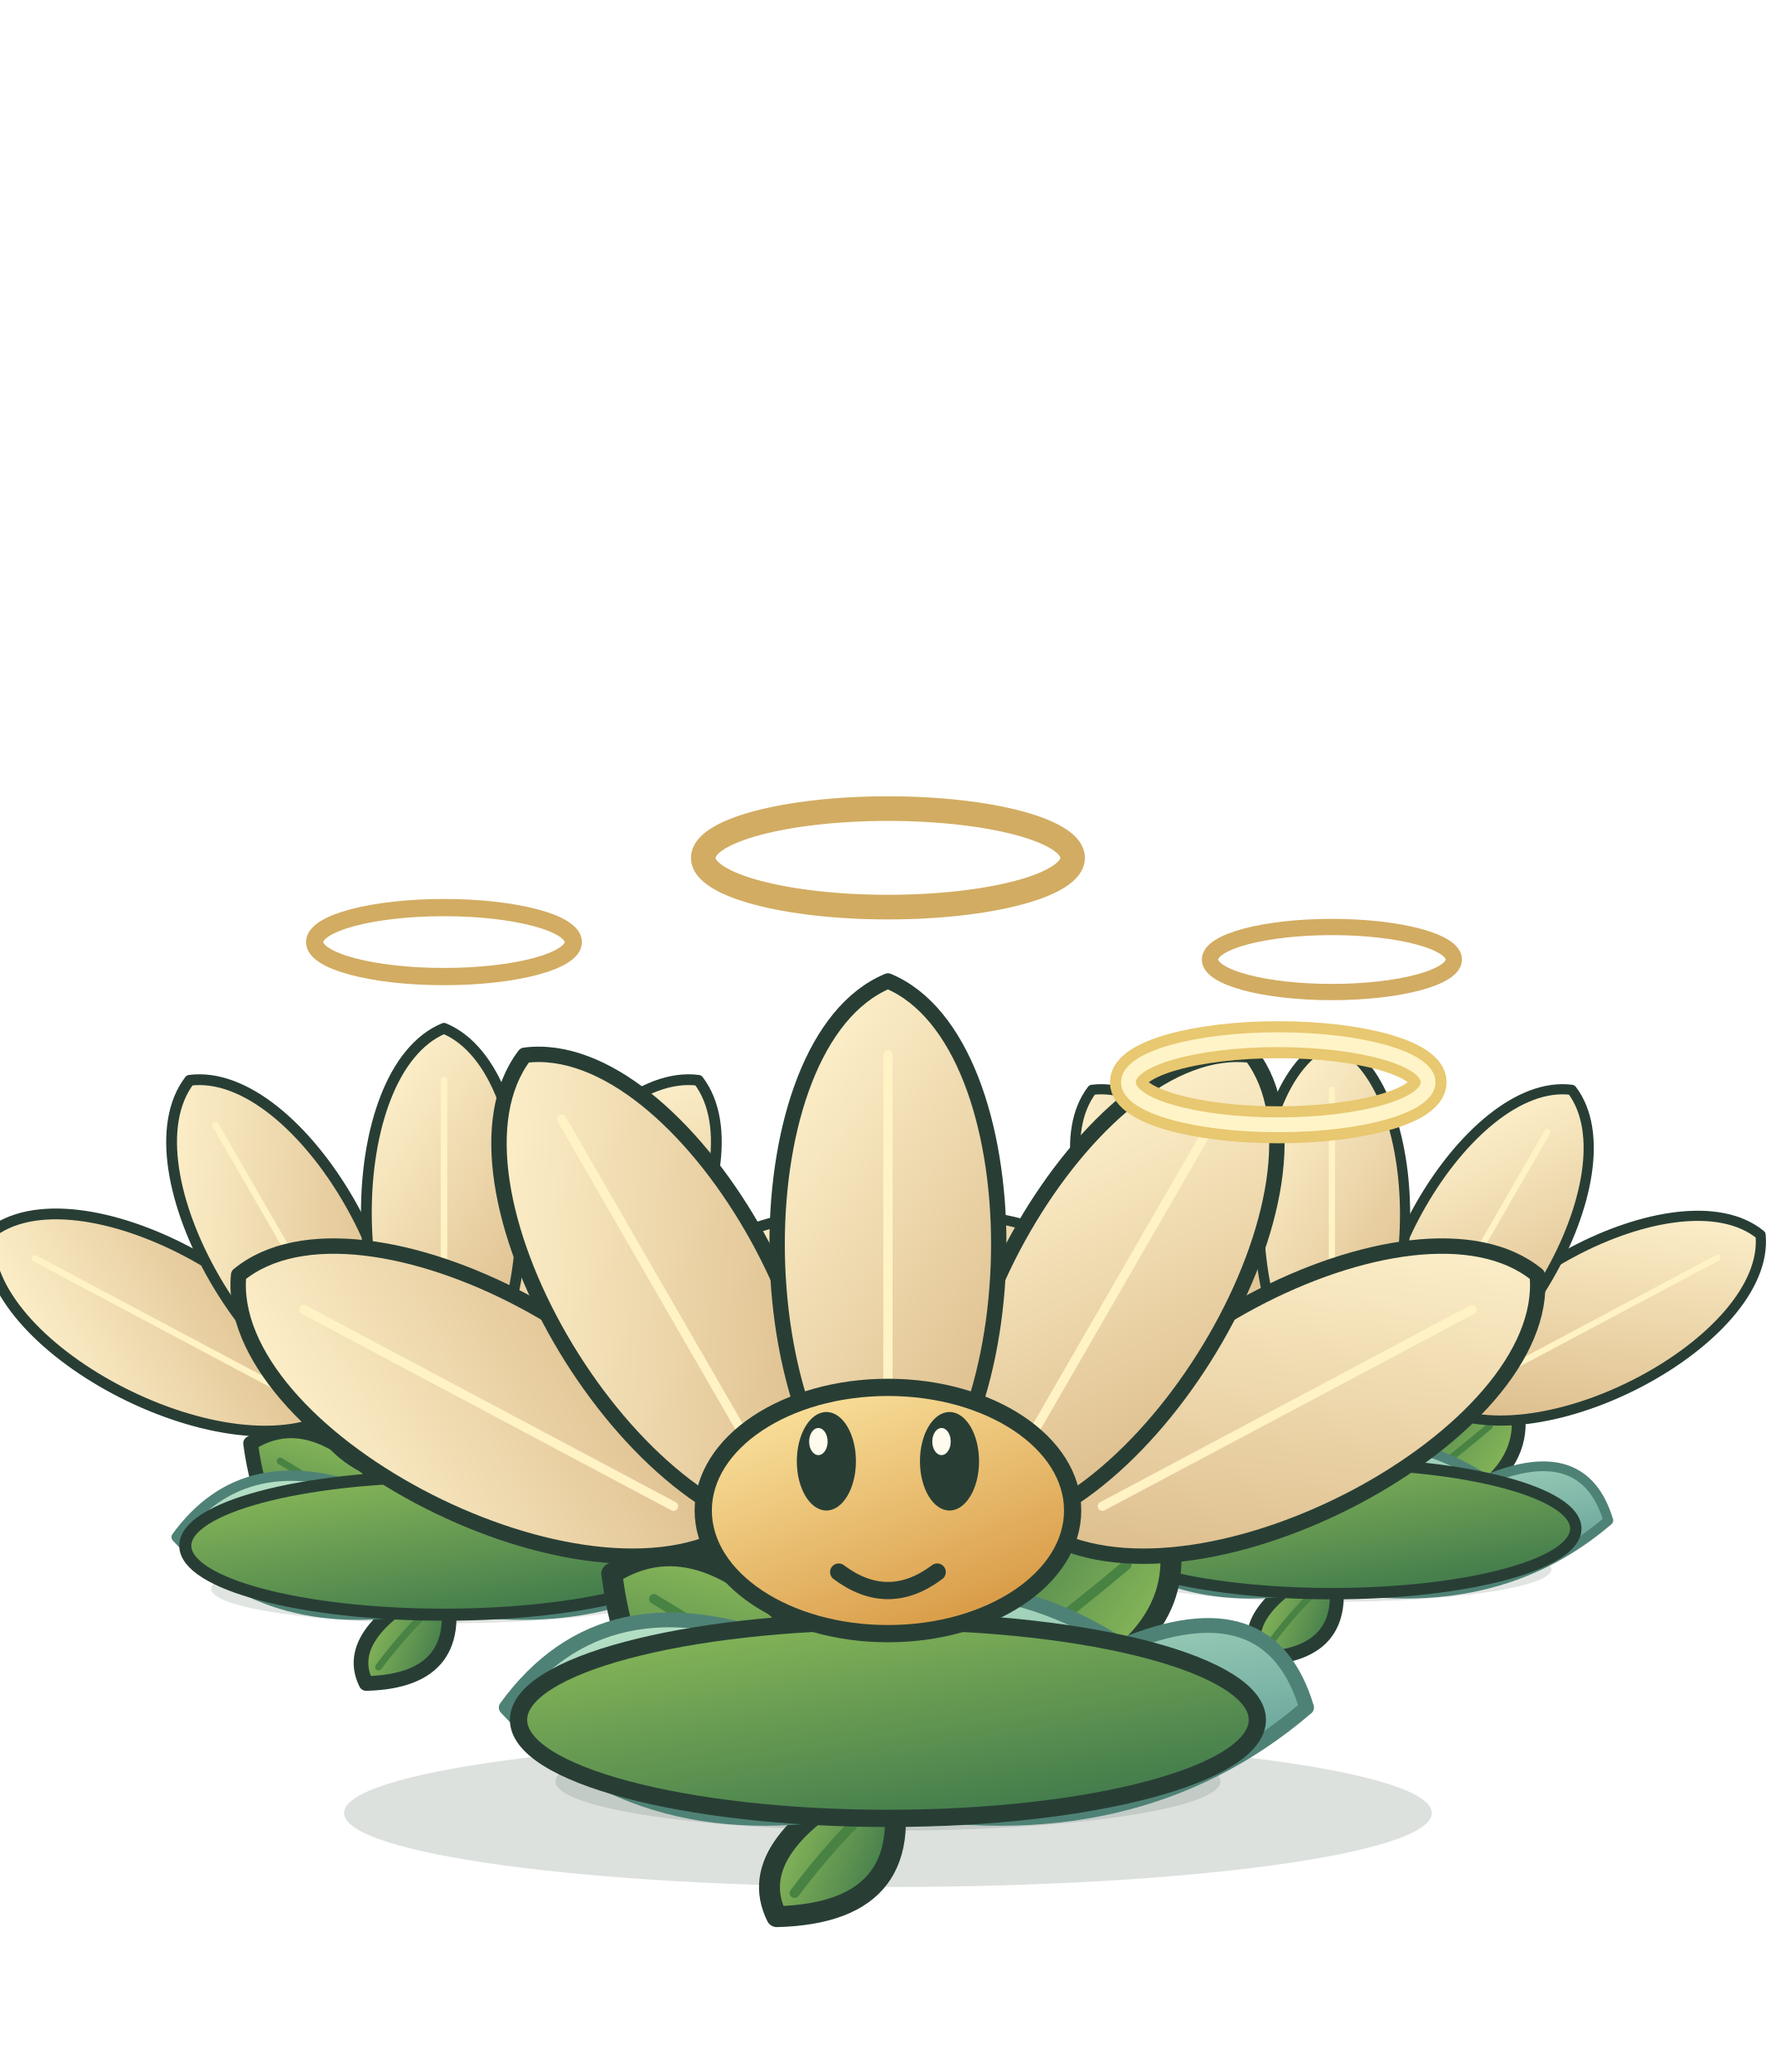
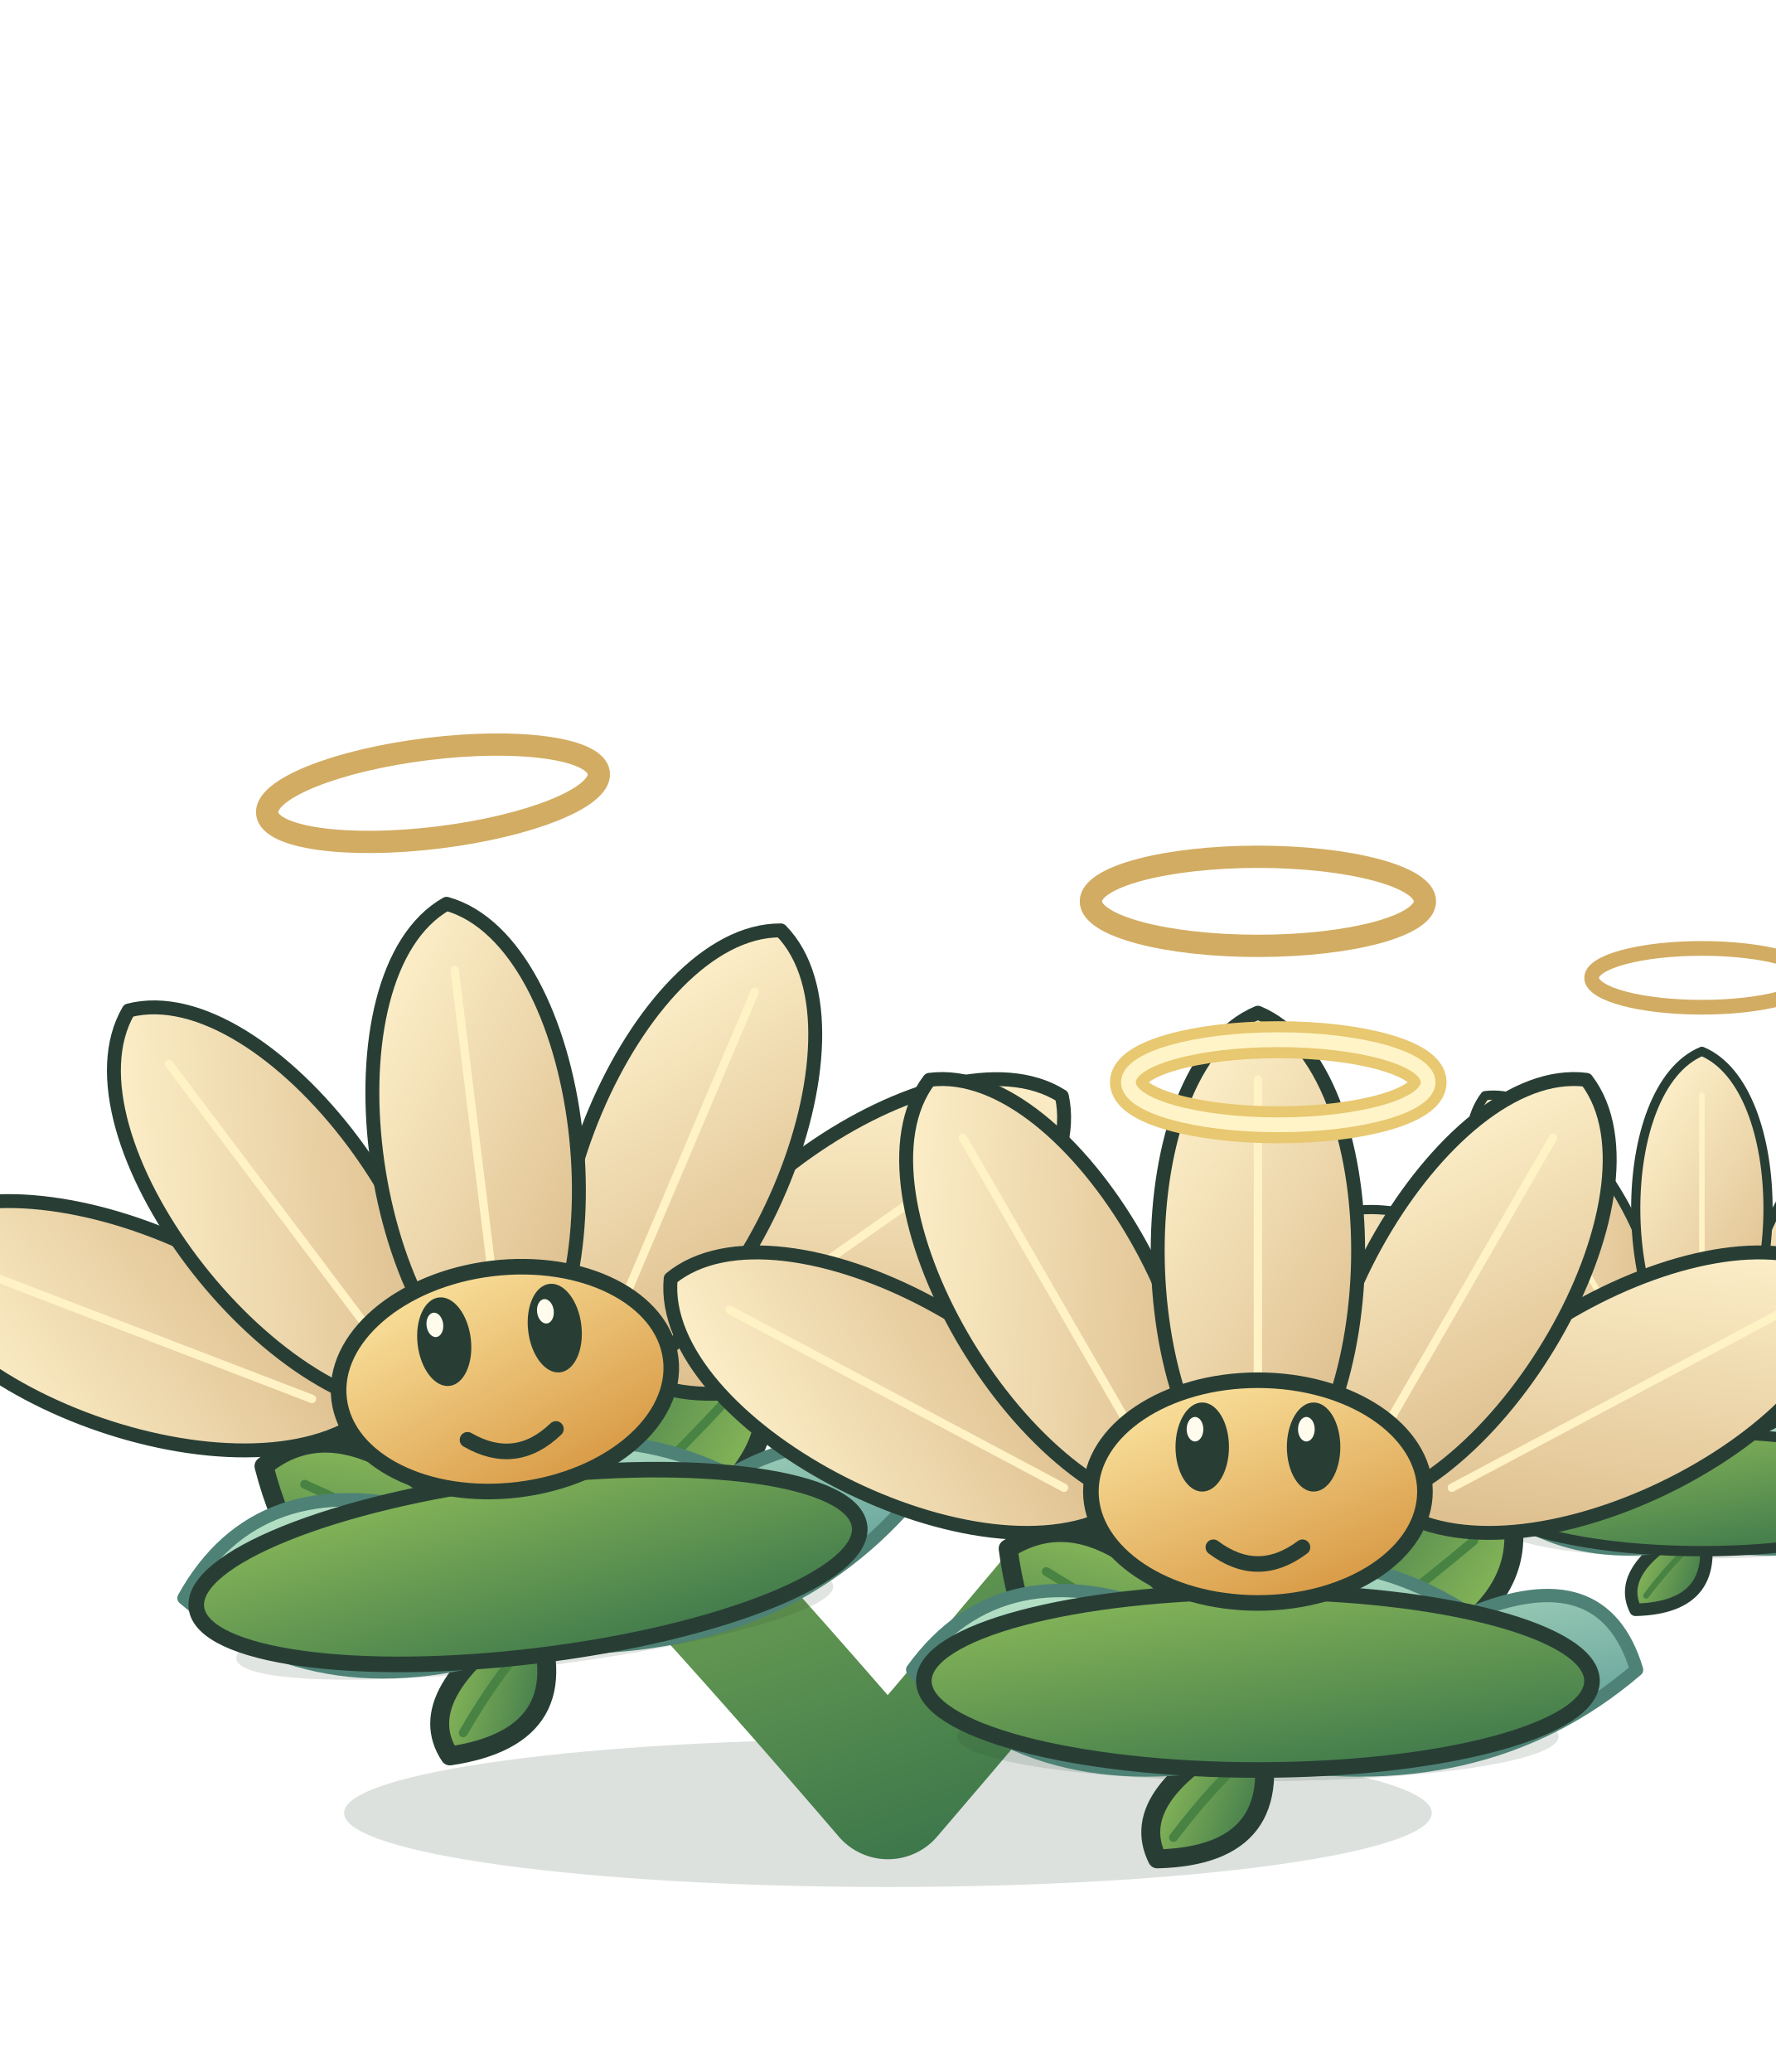
- <svg xmlns="http://www.w3.org/2000/svg" width="192" height="224" viewBox="-48 -60 96 112" data-plant-kind="fusion_prime_holy_lotus" data-facing="right" data-model-archetype="holy_lotus" data-geometry-signature="dee32bfb0441287e676b38fb2f8eb9f6">
+ <svg xmlns="http://www.w3.org/2000/svg" width="192" height="224" viewBox="-48 -60 96 112" data-plant-kind="fusion_prime_holy_lotus" data-facing="right" data-model-archetype="holy_lotus" data-geometry-signature="65061cea60e9cb52c34b576c7804df06">
  <defs>
    <linearGradient id="skin" x1=".2" y1="0" x2=".8" y2="1">
      <stop stop-color="#fff3ce" />
      <stop offset="1" stop-color="#dab987" />
    </linearGradient>
    <linearGradient id="lf" x1=".2" y1="0" x2=".8" y2="1">
      <stop stop-color="#88b758" />
      <stop offset="1" stop-color="#3d774b" />
    </linearGradient>
    <linearGradient id="leaf" x1=".2" y1="0" x2=".8" y2="1">
      <stop stop-color="#88b758" />
      <stop offset="1" stop-color="#3d774b" />
    </linearGradient>
    <linearGradient id="gold" x1=".2" y1="0" x2=".8" y2="1">
      <stop stop-color="#fbe4a0" />
      <stop offset="1" stop-color="#d6953f" />
    </linearGradient>
    <linearGradient id="mint" x1=".2" y1="0" x2=".8" y2="1">
      <stop stop-color="#bfe8cb" />
      <stop offset="1" stop-color="#599993" />
    </linearGradient>
  </defs>
  <g stroke-linejoin="round" stroke-linecap="round">
    <ellipse cx="0" cy="38" rx="29.4" ry="4" fill="#233e2b" opacity=".16" />
-     <g transform="translate(-24.0 7.4) rotate(0.0) scale(0.542)">
-       <g transform="translate(0 4) scale(.86)">
-         <g data-part="base">
-           <ellipse cx="0" cy="35" rx="27" ry="4" fill="#233e2b" opacity=".14" stroke="none" stroke-width="0" />
-           <g transform="translate(-1 31) rotate(31)">
-             <path d="M0 0 Q-20.0 -10.0 -25 0 Q-12.5 15.75 0 0Z" fill="url(#lf)" stroke="#283e35" stroke-width="1.7" />
-             <path d="M-2 1 Q-11.25 0 -21.0 0" fill="none" stroke="#488343" stroke-width="0.8" />
+     <g data-organ="twin" data-ingredient="holy_lotus">
+       <path d="M 0 37 Q -12 23 -22 13 M 0 37 Q 12 23 20 13" fill="none" stroke="url(#lf)" stroke-width="7" />
+       <g transform="translate(-22.0 4.0) rotate(-7.0) scale(0.700)">
+         <g transform="translate(0 4) scale(.86)">
+           <g data-part="base">
+             <ellipse cx="0" cy="35" rx="27" ry="4" fill="#233e2b" opacity=".14" stroke="none" stroke-width="0" />
+             <g transform="translate(-1 31) rotate(31)">
+               <path d="M0 0 Q-20.0 -10.0 -25 0 Q-12.5 15.75 0 0Z" fill="url(#lf)" stroke="#283e35" stroke-width="1.7" />
+               <path d="M-2 1 Q-11.25 0 -21.0 0" fill="none" stroke="#488343" stroke-width="0.8" />
+             </g>
+             <g transform="translate(2 32) rotate(140)">
+               <path d="M0 0 Q-21.6 -10.8 -27 0 Q-13.5 17.01 0 0Z" fill="url(#lf)" stroke="#283e35" stroke-width="1.7" />
+               <path d="M-2 1 Q-12.15 0 -22.68 0" fill="none" stroke="#488343" stroke-width="0.8" />
+             </g>
+             <g transform="translate(0 34) rotate(-53)">
+               <path d="M0 0 Q-12.0 -6.0 -15 0 Q-7.5 9.45 0 0Z" fill="url(#lf)" stroke="#283e35" stroke-width="1.7" />
+               <path d="M-2 1 Q-6.75 0 -12.6 0" fill="none" stroke="#488343" stroke-width="0.8" />
+             </g>
+             <path d="M-31 29 Q-23 18 -8 24 Q5 15 19 24 Q31 19 34 29 Q20 41 -1 37 Q-20 41 -31 29Z" fill="url(#mint)" stroke="#4f8276" stroke-width="1.2" />
+             <path d="M-22 29 Q-8 23 5 31 M4 31 Q17 24 27 29" fill="none" stroke="#d5f1c7" stroke-width="1.0" />
+             <ellipse cx="-23" cy="31" rx="3" ry="2" fill="#e7c986" stroke="#70563d" stroke-width="0.8" />
+             <ellipse cx="23" cy="31" rx="3" ry="2" fill="#e7c986" stroke="#70563d" stroke-width="0.8" />
          </g>
-           <g transform="translate(2 32) rotate(140)">
-             <path d="M0 0 Q-21.6 -10.8 -27 0 Q-13.5 17.01 0 0Z" fill="url(#lf)" stroke="#283e35" stroke-width="1.7" />
-             <path d="M-2 1 Q-12.15 0 -22.68 0" fill="none" stroke="#488343" stroke-width="0.8" />
+           <ellipse cx="0" cy="30" rx="30" ry="8" fill="url(#leaf)" stroke="#283e35" stroke-width="1.4" />
+           <g transform="translate(-13 15) rotate(-62)">
+             <path d="M0 0 C-12 -8 -12 -40 0 -45 C12 -40 12 -8 0 0Z" fill="url(#skin)" stroke="#283e35" stroke-width="1.25" />
+             <path d="M0 -5 V-39" fill="none" stroke="#fff3c5" stroke-width="0.75" />
          </g>
-           <g transform="translate(0 34) rotate(-53)">
-             <path d="M0 0 Q-12.0 -6.0 -15 0 Q-7.5 9.45 0 0Z" fill="url(#lf)" stroke="#283e35" stroke-width="1.7" />
-             <path d="M-2 1 Q-6.75 0 -12.6 0" fill="none" stroke="#488343" stroke-width="0.8" />
+           <g transform="translate(13 15) rotate(62)">
+             <path d="M0 0 C-12 -8 -12 -40 0 -45 C12 -40 12 -8 0 0Z" fill="url(#skin)" stroke="#283e35" stroke-width="1.25" />
+             <path d="M0 -5 V-39" fill="none" stroke="#fff3c5" stroke-width="0.75" />
          </g>
-           <path d="M-31 29 Q-23 18 -8 24 Q5 15 19 24 Q31 19 34 29 Q20 41 -1 37 Q-20 41 -31 29Z" fill="url(#mint)" stroke="#4f8276" stroke-width="1.2" />
-           <path d="M-22 29 Q-8 23 5 31 M4 31 Q17 24 27 29" fill="none" stroke="#d5f1c7" stroke-width="1.0" />
-           <ellipse cx="-23" cy="31" rx="3" ry="2" fill="#e7c986" stroke="#70563d" stroke-width="0.8" />
-           <ellipse cx="23" cy="31" rx="3" ry="2" fill="#e7c986" stroke="#70563d" stroke-width="0.8" />
+           <g transform="translate(-7 15) rotate(-30)">
+             <path d="M0 0 C-12 -8 -12 -40 0 -45 C12 -40 12 -8 0 0Z" fill="url(#skin)" stroke="#283e35" stroke-width="1.25" />
+             <path d="M0 -5 V-39" fill="none" stroke="#fff3c5" stroke-width="0.75" />
+           </g>
+           <g transform="translate(7 15) rotate(30)">
+             <path d="M0 0 C-12 -8 -12 -40 0 -45 C12 -40 12 -8 0 0Z" fill="url(#skin)" stroke="#283e35" stroke-width="1.25" />
+             <path d="M0 -5 V-39" fill="none" stroke="#fff3c5" stroke-width="0.75" />
+           </g>
+           <g transform="translate(0 15) rotate(0)">
+             <path d="M0 0 C-12 -8 -12 -40 0 -45 C12 -40 12 -8 0 0Z" fill="url(#skin)" stroke="#283e35" stroke-width="1.25" />
+             <path d="M0 -5 V-39" fill="none" stroke="#fff3c5" stroke-width="0.75" />
+           </g>
+           <ellipse cx="0" cy="13" rx="15" ry="10" fill="url(#gold)" stroke="#283e35" stroke-width="1.4" />
+           <ellipse cx="-5" cy="9" rx="2.4" ry="4" fill="#283e35" stroke="none" stroke-width="1.4" />
+           <ellipse cx="-5.65" cy="7.4" rx="0.75" ry="1.1" fill="#fffbed" stroke="none" stroke-width="1.4" />
+           <ellipse cx="5" cy="9" rx="2.4" ry="4" fill="#283e35" stroke="none" stroke-width="1.4" />
+           <ellipse cx="4.35" cy="7.4" rx="0.75" ry="1.1" fill="#fffbed" stroke="none" stroke-width="1.4" />
+           <path d="M-4 18 q4 3 8 0" fill="none" stroke="#283e35" stroke-width="1.4" />
+           <ellipse cx="0" cy="-40" rx="15" ry="4" fill="none" stroke="#d2ac62" stroke-width="2" />
        </g>
-         <ellipse cx="0" cy="30" rx="30" ry="8" fill="url(#leaf)" stroke="#283e35" stroke-width="1.4" />
-         <g transform="translate(-13 15) rotate(-62)">
-           <path d="M0 0 C-12 -8 -12 -40 0 -45 C12 -40 12 -8 0 0Z" fill="url(#skin)" stroke="#283e35" stroke-width="1.25" />
-           <path d="M0 -5 V-39" fill="none" stroke="#fff3c5" stroke-width="0.75" />
-         </g>
-         <g transform="translate(13 15) rotate(62)">
-           <path d="M0 0 C-12 -8 -12 -40 0 -45 C12 -40 12 -8 0 0Z" fill="url(#skin)" stroke="#283e35" stroke-width="1.25" />
-           <path d="M0 -5 V-39" fill="none" stroke="#fff3c5" stroke-width="0.75" />
-         </g>
-         <g transform="translate(-7 15) rotate(-30)">
-           <path d="M0 0 C-12 -8 -12 -40 0 -45 C12 -40 12 -8 0 0Z" fill="url(#skin)" stroke="#283e35" stroke-width="1.25" />
-           <path d="M0 -5 V-39" fill="none" stroke="#fff3c5" stroke-width="0.75" />
-         </g>
-         <g transform="translate(7 15) rotate(30)">
-           <path d="M0 0 C-12 -8 -12 -40 0 -45 C12 -40 12 -8 0 0Z" fill="url(#skin)" stroke="#283e35" stroke-width="1.25" />
-           <path d="M0 -5 V-39" fill="none" stroke="#fff3c5" stroke-width="0.75" />
-         </g>
-         <g transform="translate(0 15) rotate(0)">
-           <path d="M0 0 C-12 -8 -12 -40 0 -45 C12 -40 12 -8 0 0Z" fill="url(#skin)" stroke="#283e35" stroke-width="1.25" />
-           <path d="M0 -5 V-39" fill="none" stroke="#fff3c5" stroke-width="0.75" />
-         </g>
-         <ellipse cx="0" cy="13" rx="15" ry="10" fill="url(#gold)" stroke="#283e35" stroke-width="1.4" />
-         <ellipse cx="-5" cy="9" rx="2.4" ry="4" fill="#283e35" stroke="none" stroke-width="1.4" />
-         <ellipse cx="-5.65" cy="7.4" rx="0.75" ry="1.1" fill="#fffbed" stroke="none" stroke-width="1.4" />
-         <ellipse cx="5" cy="9" rx="2.4" ry="4" fill="#283e35" stroke="none" stroke-width="1.4" />
-         <ellipse cx="4.35" cy="7.4" rx="0.75" ry="1.1" fill="#fffbed" stroke="none" stroke-width="1.4" />
-         <path d="M-4 18 q4 3 8 0" fill="none" stroke="#283e35" stroke-width="1.4" />
-         <ellipse cx="0" cy="-40" rx="15" ry="4" fill="none" stroke="#d2ac62" stroke-width="2" />
      </g>
    </g>
-     <g transform="translate(24.0 7.4) rotate(0.0) scale(0.511)">
+     <g transform="translate(44.0 6.9) rotate(0.0) scale(0.462)">
      <g transform="translate(0 4) scale(.86)">
        <g data-part="base">
          <ellipse cx="0" cy="35" rx="27" ry="4" fill="#233e2b" opacity=".14" stroke="none" stroke-width="0" />
          <g transform="translate(-1 31) rotate(31)">
            <path d="M0 0 Q-20.0 -10.0 -25 0 Q-12.5 15.75 0 0Z" fill="url(#lf)" stroke="#283e35" stroke-width="1.7" />
            <path d="M-2 1 Q-11.25 0 -21.0 0" fill="none" stroke="#488343" stroke-width="0.8" />
          </g>
          <g transform="translate(2 32) rotate(140)">
            <path d="M0 0 Q-21.6 -10.8 -27 0 Q-13.5 17.01 0 0Z" fill="url(#lf)" stroke="#283e35" stroke-width="1.7" />
            <path d="M-2 1 Q-12.15 0 -22.68 0" fill="none" stroke="#488343" stroke-width="0.8" />
          </g>
          <g transform="translate(0 34) rotate(-53)">
            <path d="M0 0 Q-12.0 -6.0 -15 0 Q-7.5 9.45 0 0Z" fill="url(#lf)" stroke="#283e35" stroke-width="1.7" />
            <path d="M-2 1 Q-6.75 0 -12.6 0" fill="none" stroke="#488343" stroke-width="0.8" />
          </g>
          <path d="M-31 29 Q-23 18 -8 24 Q5 15 19 24 Q31 19 34 29 Q20 41 -1 37 Q-20 41 -31 29Z" fill="url(#mint)" stroke="#4f8276" stroke-width="1.2" />
          <path d="M-22 29 Q-8 23 5 31 M4 31 Q17 24 27 29" fill="none" stroke="#d5f1c7" stroke-width="1.0" />
          <ellipse cx="-23" cy="31" rx="3" ry="2" fill="#e7c986" stroke="#70563d" stroke-width="0.8" />
          <ellipse cx="23" cy="31" rx="3" ry="2" fill="#e7c986" stroke="#70563d" stroke-width="0.8" />
        </g>
        <ellipse cx="0" cy="30" rx="30" ry="8" fill="url(#leaf)" stroke="#283e35" stroke-width="1.4" />
        <g transform="translate(-13 15) rotate(-62)">
          <path d="M0 0 C-12 -8 -12 -40 0 -45 C12 -40 12 -8 0 0Z" fill="url(#skin)" stroke="#283e35" stroke-width="1.25" />
          <path d="M0 -5 V-39" fill="none" stroke="#fff3c5" stroke-width="0.75" />
        </g>
        <g transform="translate(13 15) rotate(62)">
          <path d="M0 0 C-12 -8 -12 -40 0 -45 C12 -40 12 -8 0 0Z" fill="url(#skin)" stroke="#283e35" stroke-width="1.25" />
          <path d="M0 -5 V-39" fill="none" stroke="#fff3c5" stroke-width="0.75" />
        </g>
        <g transform="translate(-7 15) rotate(-30)">
          <path d="M0 0 C-12 -8 -12 -40 0 -45 C12 -40 12 -8 0 0Z" fill="url(#skin)" stroke="#283e35" stroke-width="1.25" />
          <path d="M0 -5 V-39" fill="none" stroke="#fff3c5" stroke-width="0.75" />
        </g>
        <g transform="translate(7 15) rotate(30)">
          <path d="M0 0 C-12 -8 -12 -40 0 -45 C12 -40 12 -8 0 0Z" fill="url(#skin)" stroke="#283e35" stroke-width="1.25" />
          <path d="M0 -5 V-39" fill="none" stroke="#fff3c5" stroke-width="0.75" />
        </g>
        <g transform="translate(0 15) rotate(0)">
          <path d="M0 0 C-12 -8 -12 -40 0 -45 C12 -40 12 -8 0 0Z" fill="url(#skin)" stroke="#283e35" stroke-width="1.25" />
          <path d="M0 -5 V-39" fill="none" stroke="#fff3c5" stroke-width="0.75" />
        </g>
        <ellipse cx="0" cy="13" rx="15" ry="10" fill="url(#gold)" stroke="#283e35" stroke-width="1.4" />
        <ellipse cx="-5" cy="9" rx="2.4" ry="4" fill="#283e35" stroke="none" stroke-width="1.4" />
        <ellipse cx="-5.65" cy="7.4" rx="0.75" ry="1.1" fill="#fffbed" stroke="none" stroke-width="1.4" />
        <ellipse cx="5" cy="9" rx="2.4" ry="4" fill="#283e35" stroke="none" stroke-width="1.4" />
        <ellipse cx="4.35" cy="7.4" rx="0.75" ry="1.1" fill="#fffbed" stroke="none" stroke-width="1.4" />
        <path d="M-4 18 q4 3 8 0" fill="none" stroke="#283e35" stroke-width="1.4" />
        <ellipse cx="0" cy="-40" rx="15" ry="4" fill="none" stroke="#d2ac62" stroke-width="2" />
      </g>
    </g>
    <g data-host="holy_lotus">
-       <g transform="translate(0.0 9.9) rotate(0.0) scale(0.774)">
+       <g transform="translate(20.0 10.0) rotate(0.0) scale(0.700)">
        <g transform="translate(0 4) scale(.86)">
          <g data-part="base">
            <ellipse cx="0" cy="35" rx="27" ry="4" fill="#233e2b" opacity=".14" stroke="none" stroke-width="0" />
            <g transform="translate(-1 31) rotate(31)">
              <path d="M0 0 Q-20.0 -10.0 -25 0 Q-12.5 15.75 0 0Z" fill="url(#lf)" stroke="#283e35" stroke-width="1.7" />
              <path d="M-2 1 Q-11.25 0 -21.0 0" fill="none" stroke="#488343" stroke-width="0.8" />
            </g>
            <g transform="translate(2 32) rotate(140)">
              <path d="M0 0 Q-21.6 -10.8 -27 0 Q-13.5 17.01 0 0Z" fill="url(#lf)" stroke="#283e35" stroke-width="1.7" />
              <path d="M-2 1 Q-12.15 0 -22.68 0" fill="none" stroke="#488343" stroke-width="0.8" />
            </g>
            <g transform="translate(0 34) rotate(-53)">
              <path d="M0 0 Q-12.0 -6.0 -15 0 Q-7.5 9.45 0 0Z" fill="url(#lf)" stroke="#283e35" stroke-width="1.7" />
              <path d="M-2 1 Q-6.75 0 -12.6 0" fill="none" stroke="#488343" stroke-width="0.8" />
            </g>
            <path d="M-31 29 Q-23 18 -8 24 Q5 15 19 24 Q31 19 34 29 Q20 41 -1 37 Q-20 41 -31 29Z" fill="url(#mint)" stroke="#4f8276" stroke-width="1.2" />
            <path d="M-22 29 Q-8 23 5 31 M4 31 Q17 24 27 29" fill="none" stroke="#d5f1c7" stroke-width="1.0" />
            <ellipse cx="-23" cy="31" rx="3" ry="2" fill="#e7c986" stroke="#70563d" stroke-width="0.8" />
            <ellipse cx="23" cy="31" rx="3" ry="2" fill="#e7c986" stroke="#70563d" stroke-width="0.8" />
          </g>
          <ellipse cx="0" cy="30" rx="30" ry="8" fill="url(#leaf)" stroke="#283e35" stroke-width="1.4" />
          <g transform="translate(-13 15) rotate(-62)">
            <path d="M0 0 C-12 -8 -12 -40 0 -45 C12 -40 12 -8 0 0Z" fill="url(#skin)" stroke="#283e35" stroke-width="1.25" />
            <path d="M0 -5 V-39" fill="none" stroke="#fff3c5" stroke-width="0.75" />
          </g>
          <g transform="translate(13 15) rotate(62)">
            <path d="M0 0 C-12 -8 -12 -40 0 -45 C12 -40 12 -8 0 0Z" fill="url(#skin)" stroke="#283e35" stroke-width="1.25" />
            <path d="M0 -5 V-39" fill="none" stroke="#fff3c5" stroke-width="0.75" />
          </g>
          <g transform="translate(-7 15) rotate(-30)">
            <path d="M0 0 C-12 -8 -12 -40 0 -45 C12 -40 12 -8 0 0Z" fill="url(#skin)" stroke="#283e35" stroke-width="1.25" />
            <path d="M0 -5 V-39" fill="none" stroke="#fff3c5" stroke-width="0.75" />
          </g>
          <g transform="translate(7 15) rotate(30)">
            <path d="M0 0 C-12 -8 -12 -40 0 -45 C12 -40 12 -8 0 0Z" fill="url(#skin)" stroke="#283e35" stroke-width="1.25" />
            <path d="M0 -5 V-39" fill="none" stroke="#fff3c5" stroke-width="0.75" />
          </g>
          <g transform="translate(0 15) rotate(0)">
            <path d="M0 0 C-12 -8 -12 -40 0 -45 C12 -40 12 -8 0 0Z" fill="url(#skin)" stroke="#283e35" stroke-width="1.25" />
            <path d="M0 -5 V-39" fill="none" stroke="#fff3c5" stroke-width="0.75" />
          </g>
          <ellipse cx="0" cy="13" rx="15" ry="10" fill="url(#gold)" stroke="#283e35" stroke-width="1.4" />
          <ellipse cx="-5" cy="9" rx="2.4" ry="4" fill="#283e35" stroke="none" stroke-width="1.4" />
          <ellipse cx="-5.65" cy="7.4" rx="0.75" ry="1.1" fill="#fffbed" stroke="none" stroke-width="1.4" />
          <ellipse cx="5" cy="9" rx="2.4" ry="4" fill="#283e35" stroke="none" stroke-width="1.4" />
          <ellipse cx="4.35" cy="7.4" rx="0.75" ry="1.1" fill="#fffbed" stroke="none" stroke-width="1.4" />
          <path d="M-4 18 q4 3 8 0" fill="none" stroke="#283e35" stroke-width="1.4" />
          <ellipse cx="0" cy="-40" rx="15" ry="4" fill="none" stroke="#d2ac62" stroke-width="2" />
        </g>
      </g>
    </g>
    <g data-element="holy">
      <ellipse cx="21.1" cy="-1.5" rx="8.1" ry="2.3" fill="none" stroke="#e8c870" stroke-width="2" />
      <ellipse cx="21.1" cy="-1.5" rx="8.1" ry="2.3" fill="none" stroke="#fff4c8" stroke-width="0.8" />
    </g>
  </g>
</svg>
